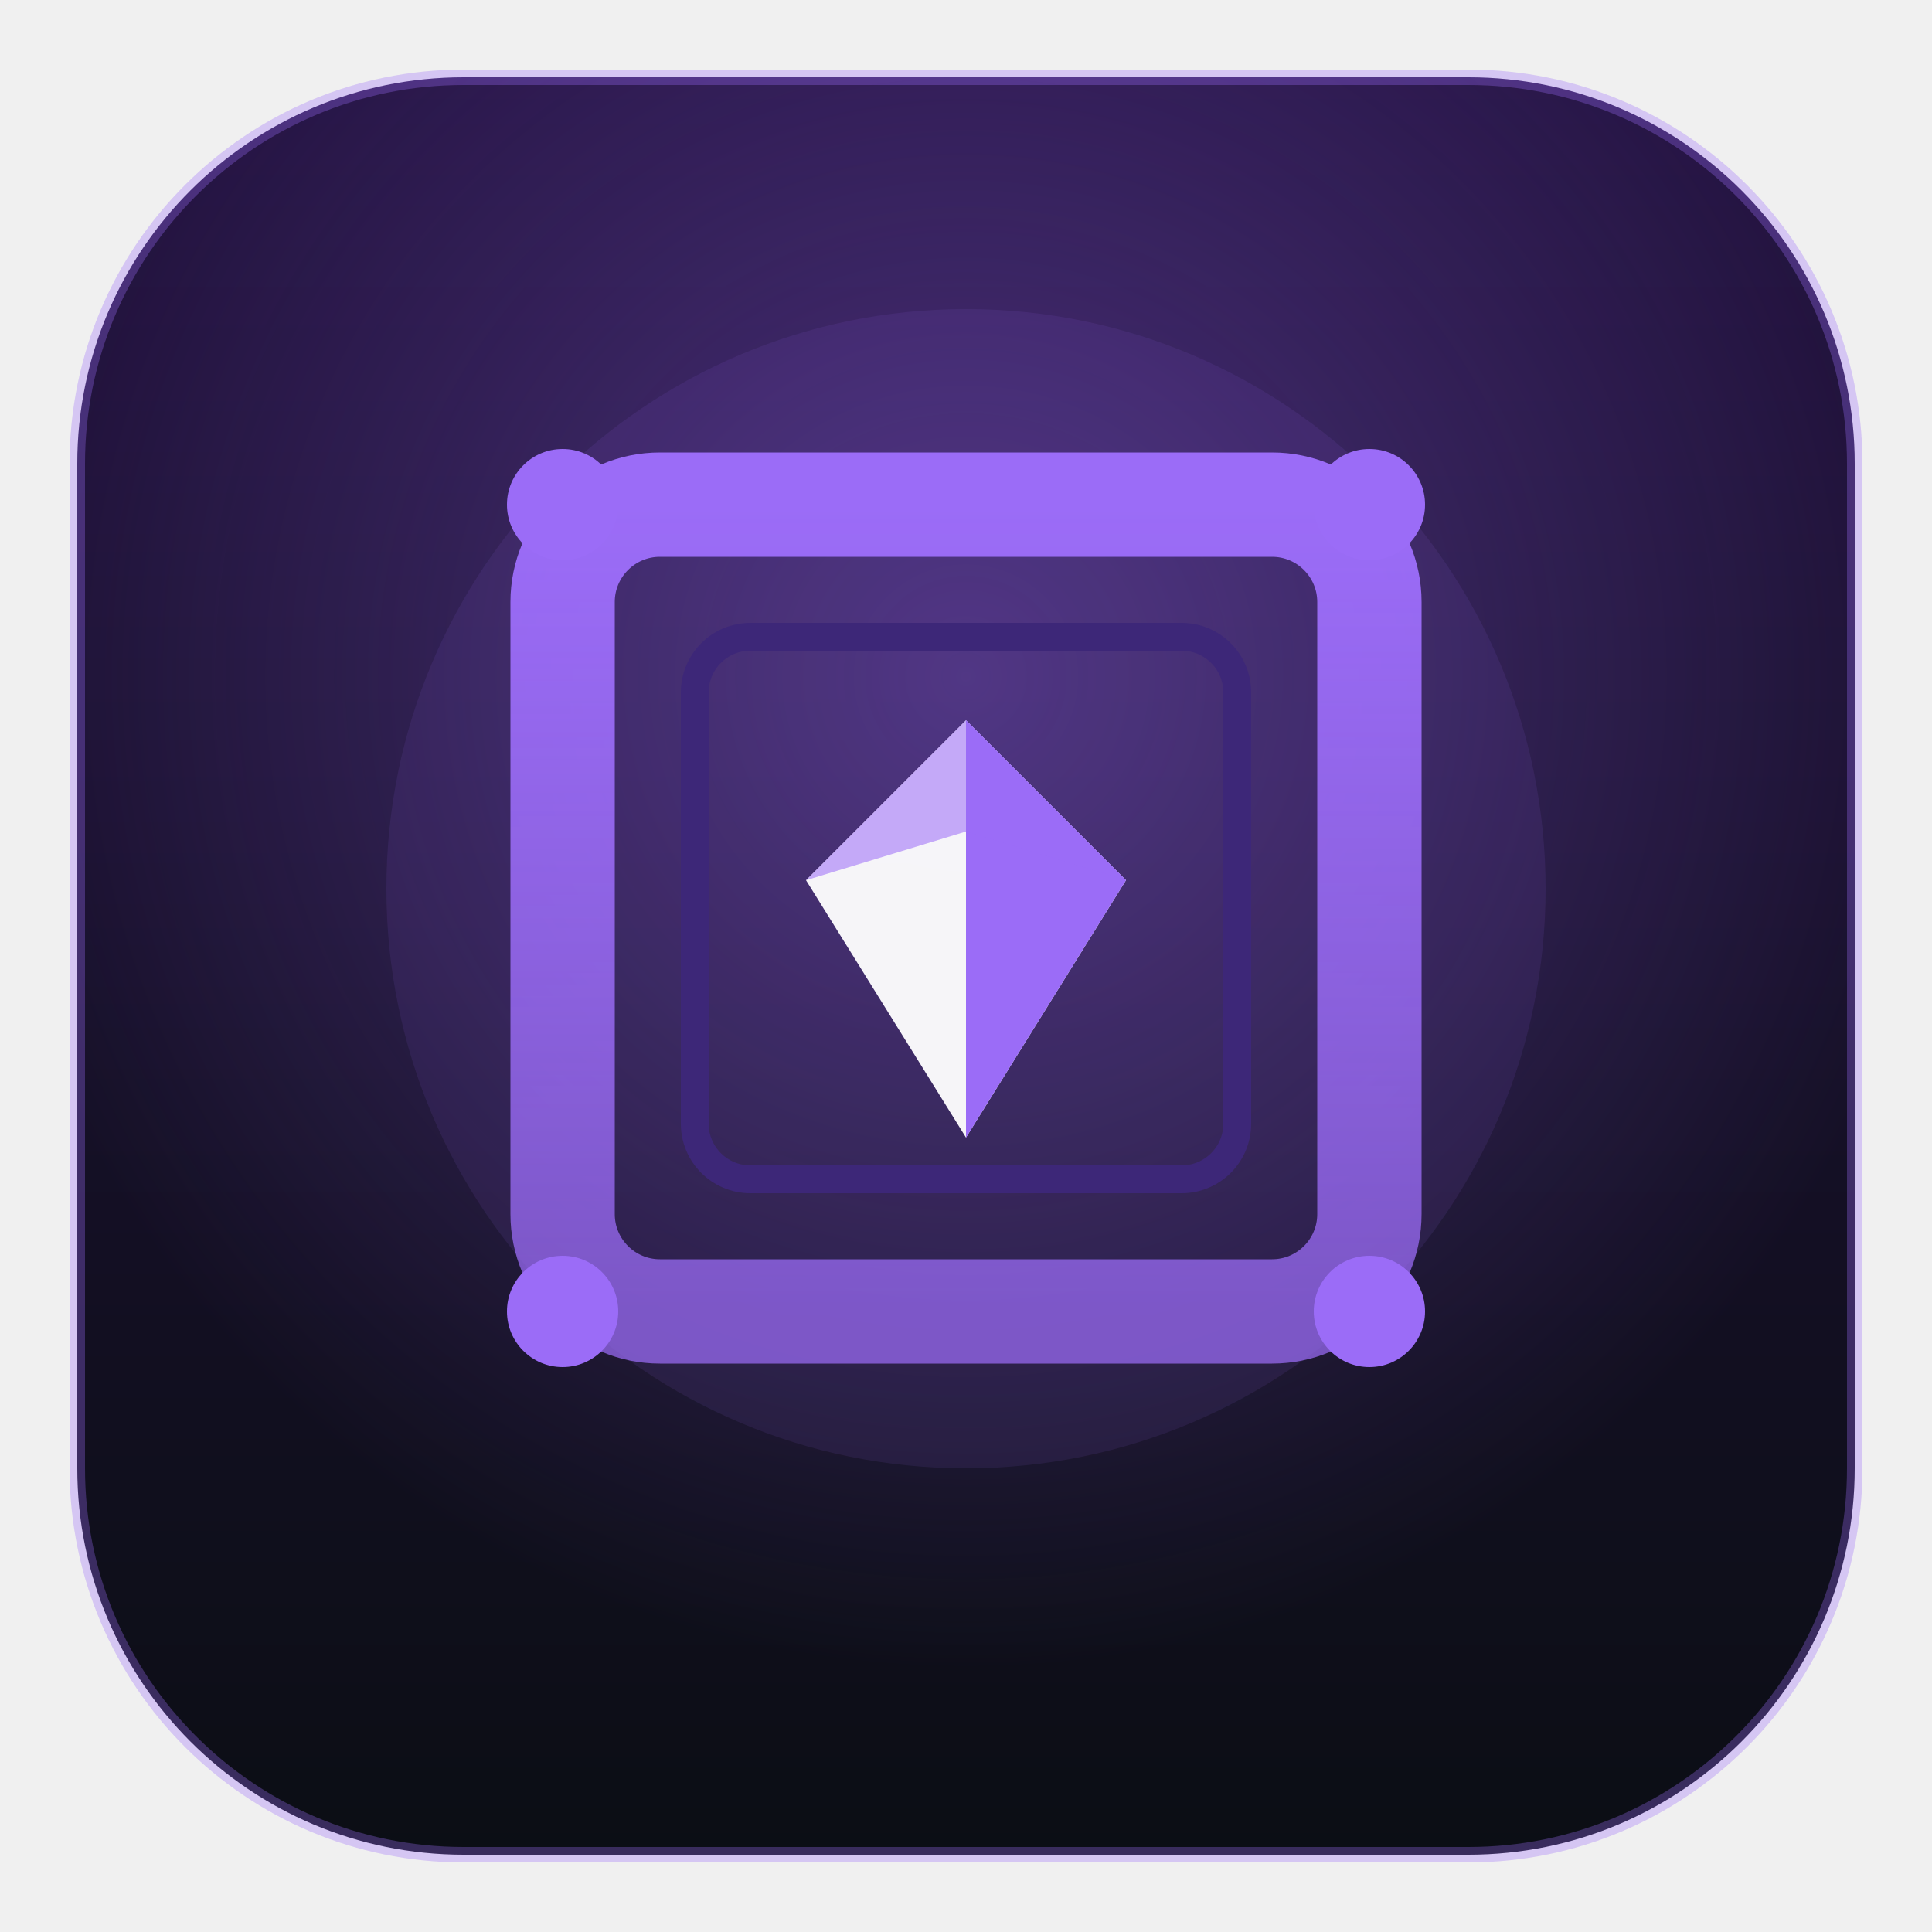
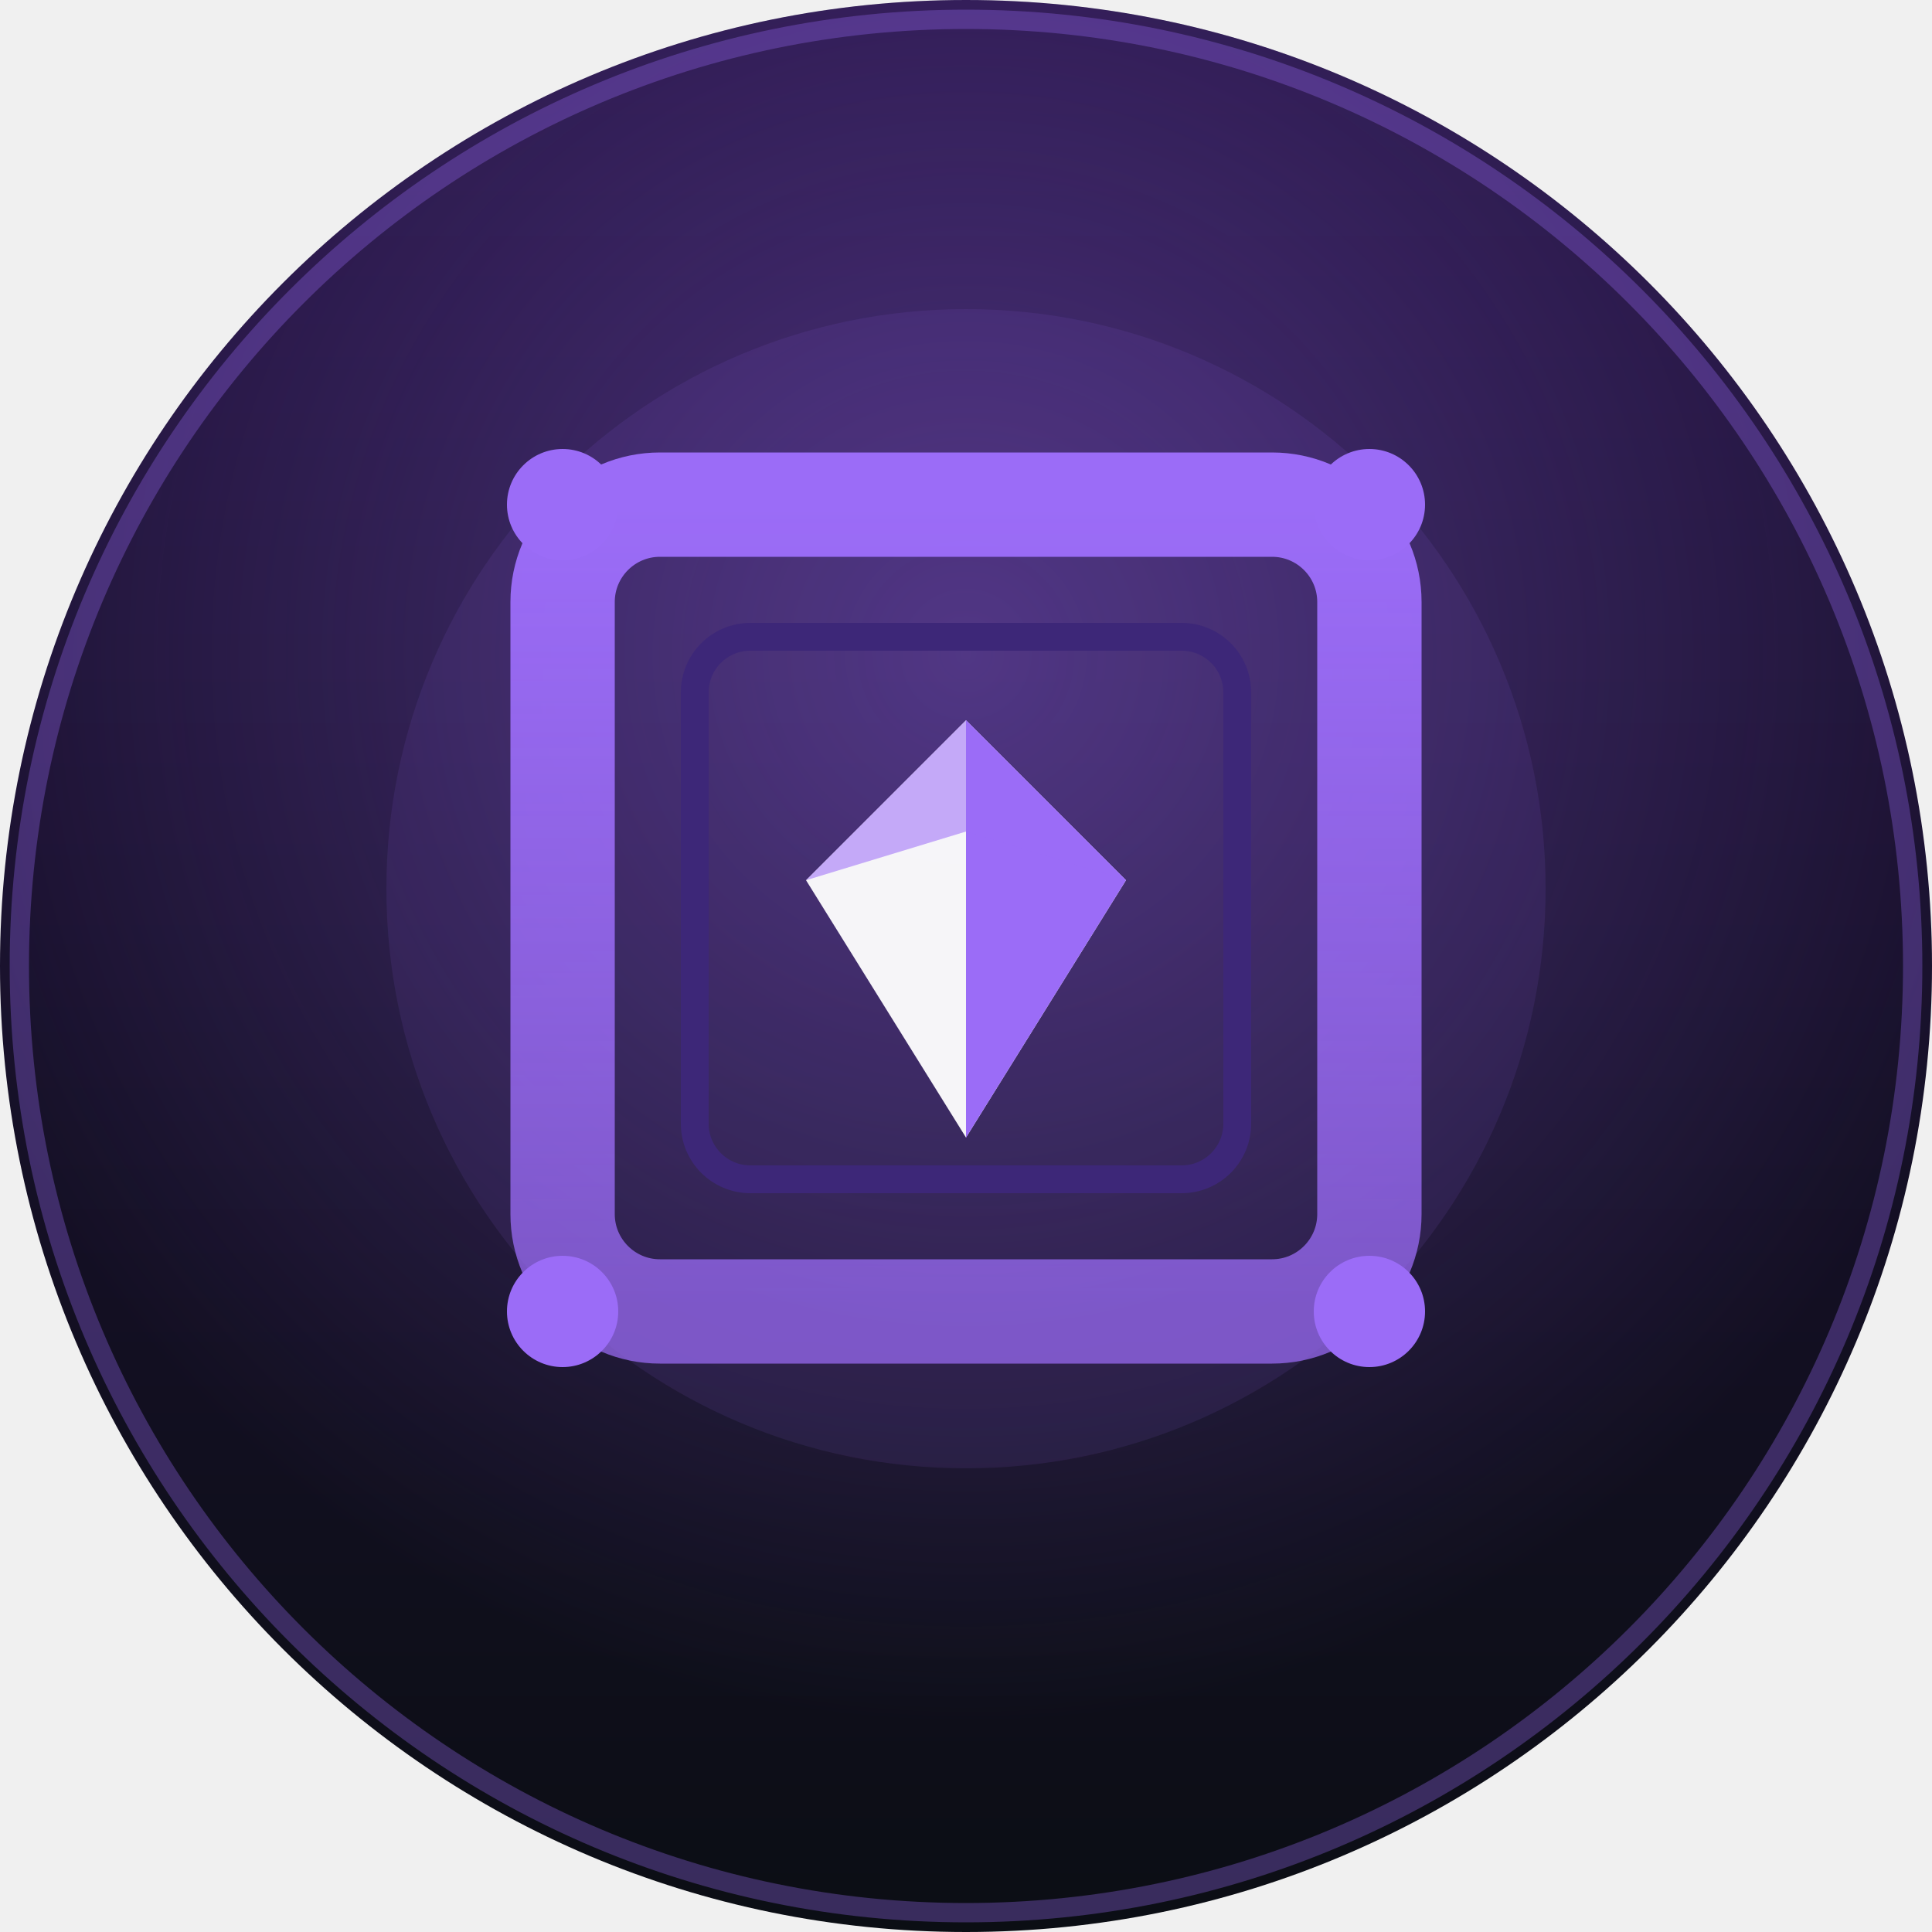
<svg xmlns="http://www.w3.org/2000/svg" viewBox="0 0 200 200">
  <defs>
    <linearGradient id="bgcurator" x1="0" y1="0" x2="0" y2="1">
      <stop offset="0%" stop-color="#231240" />
      <stop offset="100%" stop-color="#0b0e14" />
    </linearGradient>
    <radialGradient id="glowcurator" cx="50%" cy="34%" r="55%">
      <stop offset="0%" stop-color="#9b6cf7" stop-opacity="0.36" />
      <stop offset="100%" stop-color="#9b6cf7" stop-opacity="0" />
    </radialGradient>
    <linearGradient id="motcurator" x1="0" y1="0" x2="0" y2="1">
      <stop offset="0%" stop-color="#9b6cf7" />
      <stop offset="100%" stop-color="#9b6cf7" stop-opacity="0.72" />
    </linearGradient>
  </defs>
-   <rect x="8" y="8" width="184" height="184" rx="40" fill="url(#bgcurator)" stroke="#9b6cf7" stroke-opacity="0.32" stroke-width="1.6" />
-   <rect x="8" y="8" width="184" height="184" rx="40" fill="url(#glowcurator)" />
+   <circle cx="100" cy="100" r="100" fill="url(#bgcurator)" />
+   <circle cx="100" cy="100" r="100" fill="url(#glowcurator)" />
+   <circle cx="100" cy="100" r="98" fill="none" stroke="#9b6cf7" stroke-opacity="0.32" stroke-width="2" />
  <circle cx="100" cy="92" r="60" fill="#9b6cf7" fill-opacity="0.10" />
  <g transform="translate(100,94) scale(0.72)">
    <rect x="-58" y="-58" width="116" height="116" rx="14" fill="none" stroke="url(#motcurator)" stroke-width="15" />
    <rect x="-39" y="-39" width="78" height="78" rx="8" fill="none" stroke="#3d2778" stroke-width="4" />
    <circle cx="-58" cy="-58" r="8" fill="#9b6cf7" />
    <circle cx="58" cy="-58" r="8" fill="#9b6cf7" />
    <circle cx="-58" cy="58" r="8" fill="#9b6cf7" />
    <circle cx="58" cy="58" r="8" fill="#9b6cf7" />
    <path d="M0,-27 L23,-4 L0,33 L-23,-4 Z" fill="#ffffff" fill-opacity="0.95" />
    <path d="M0,-27 L23,-4 L0,33 Z" fill="#9b6cf7" />
    <path d="M0,-27 L-23,-4 L0,-11 L23,-4 Z" fill="#9b6cf7" fill-opacity="0.55" />
  </g>
</svg>
